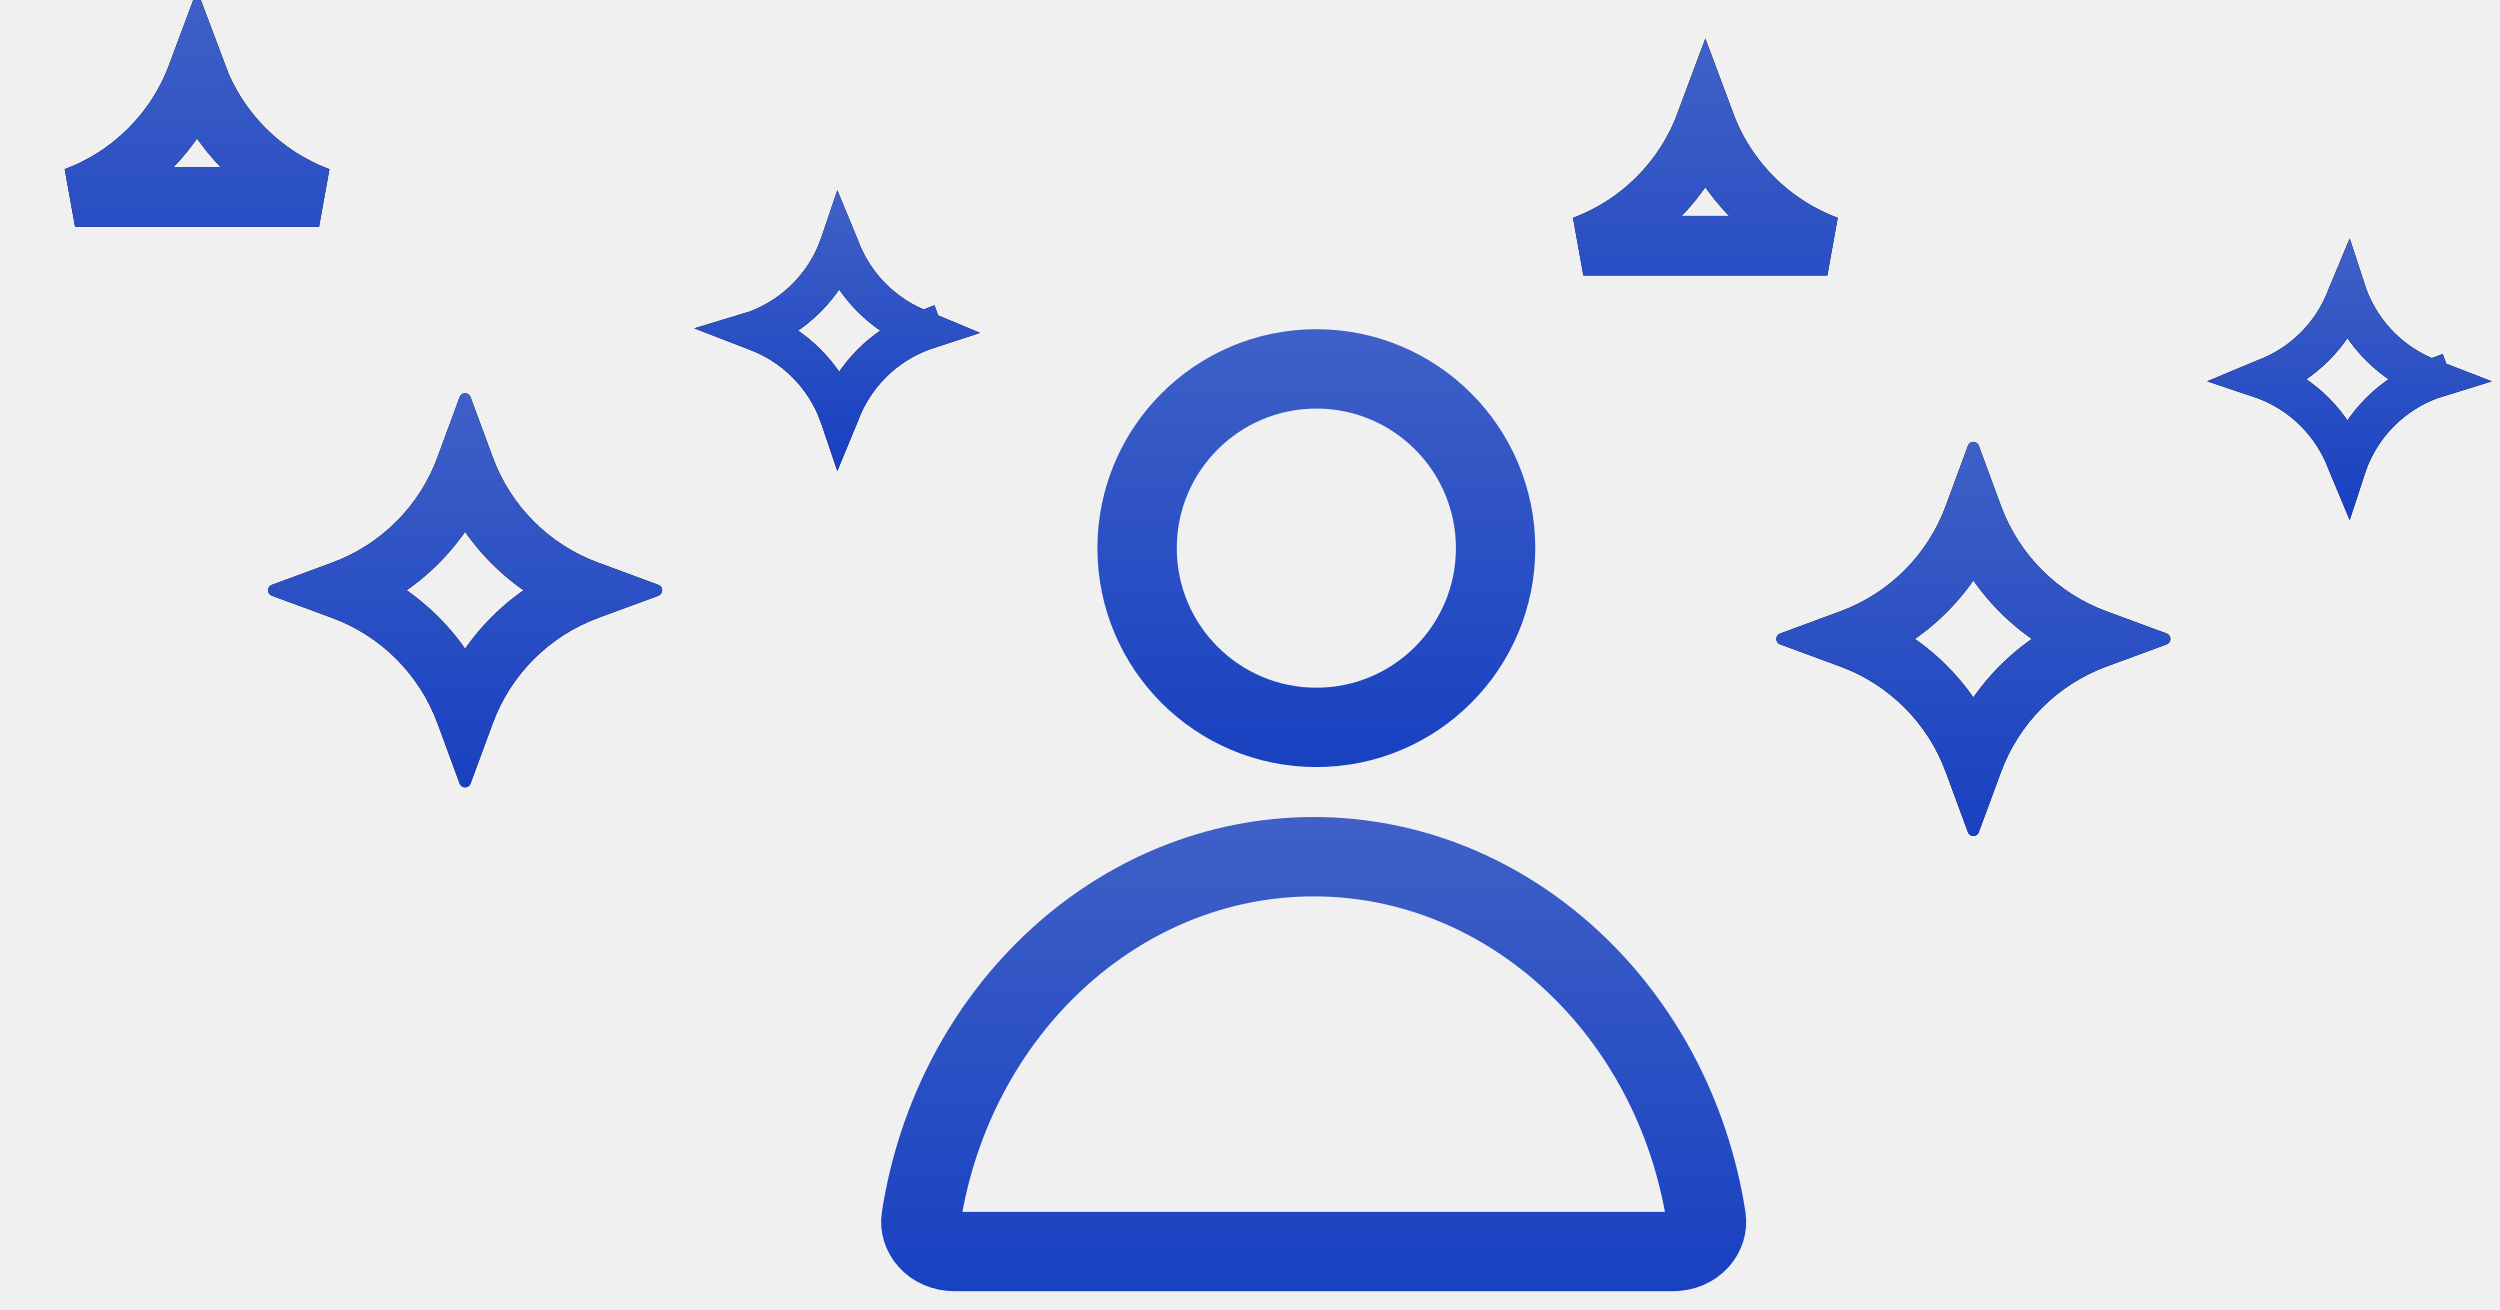
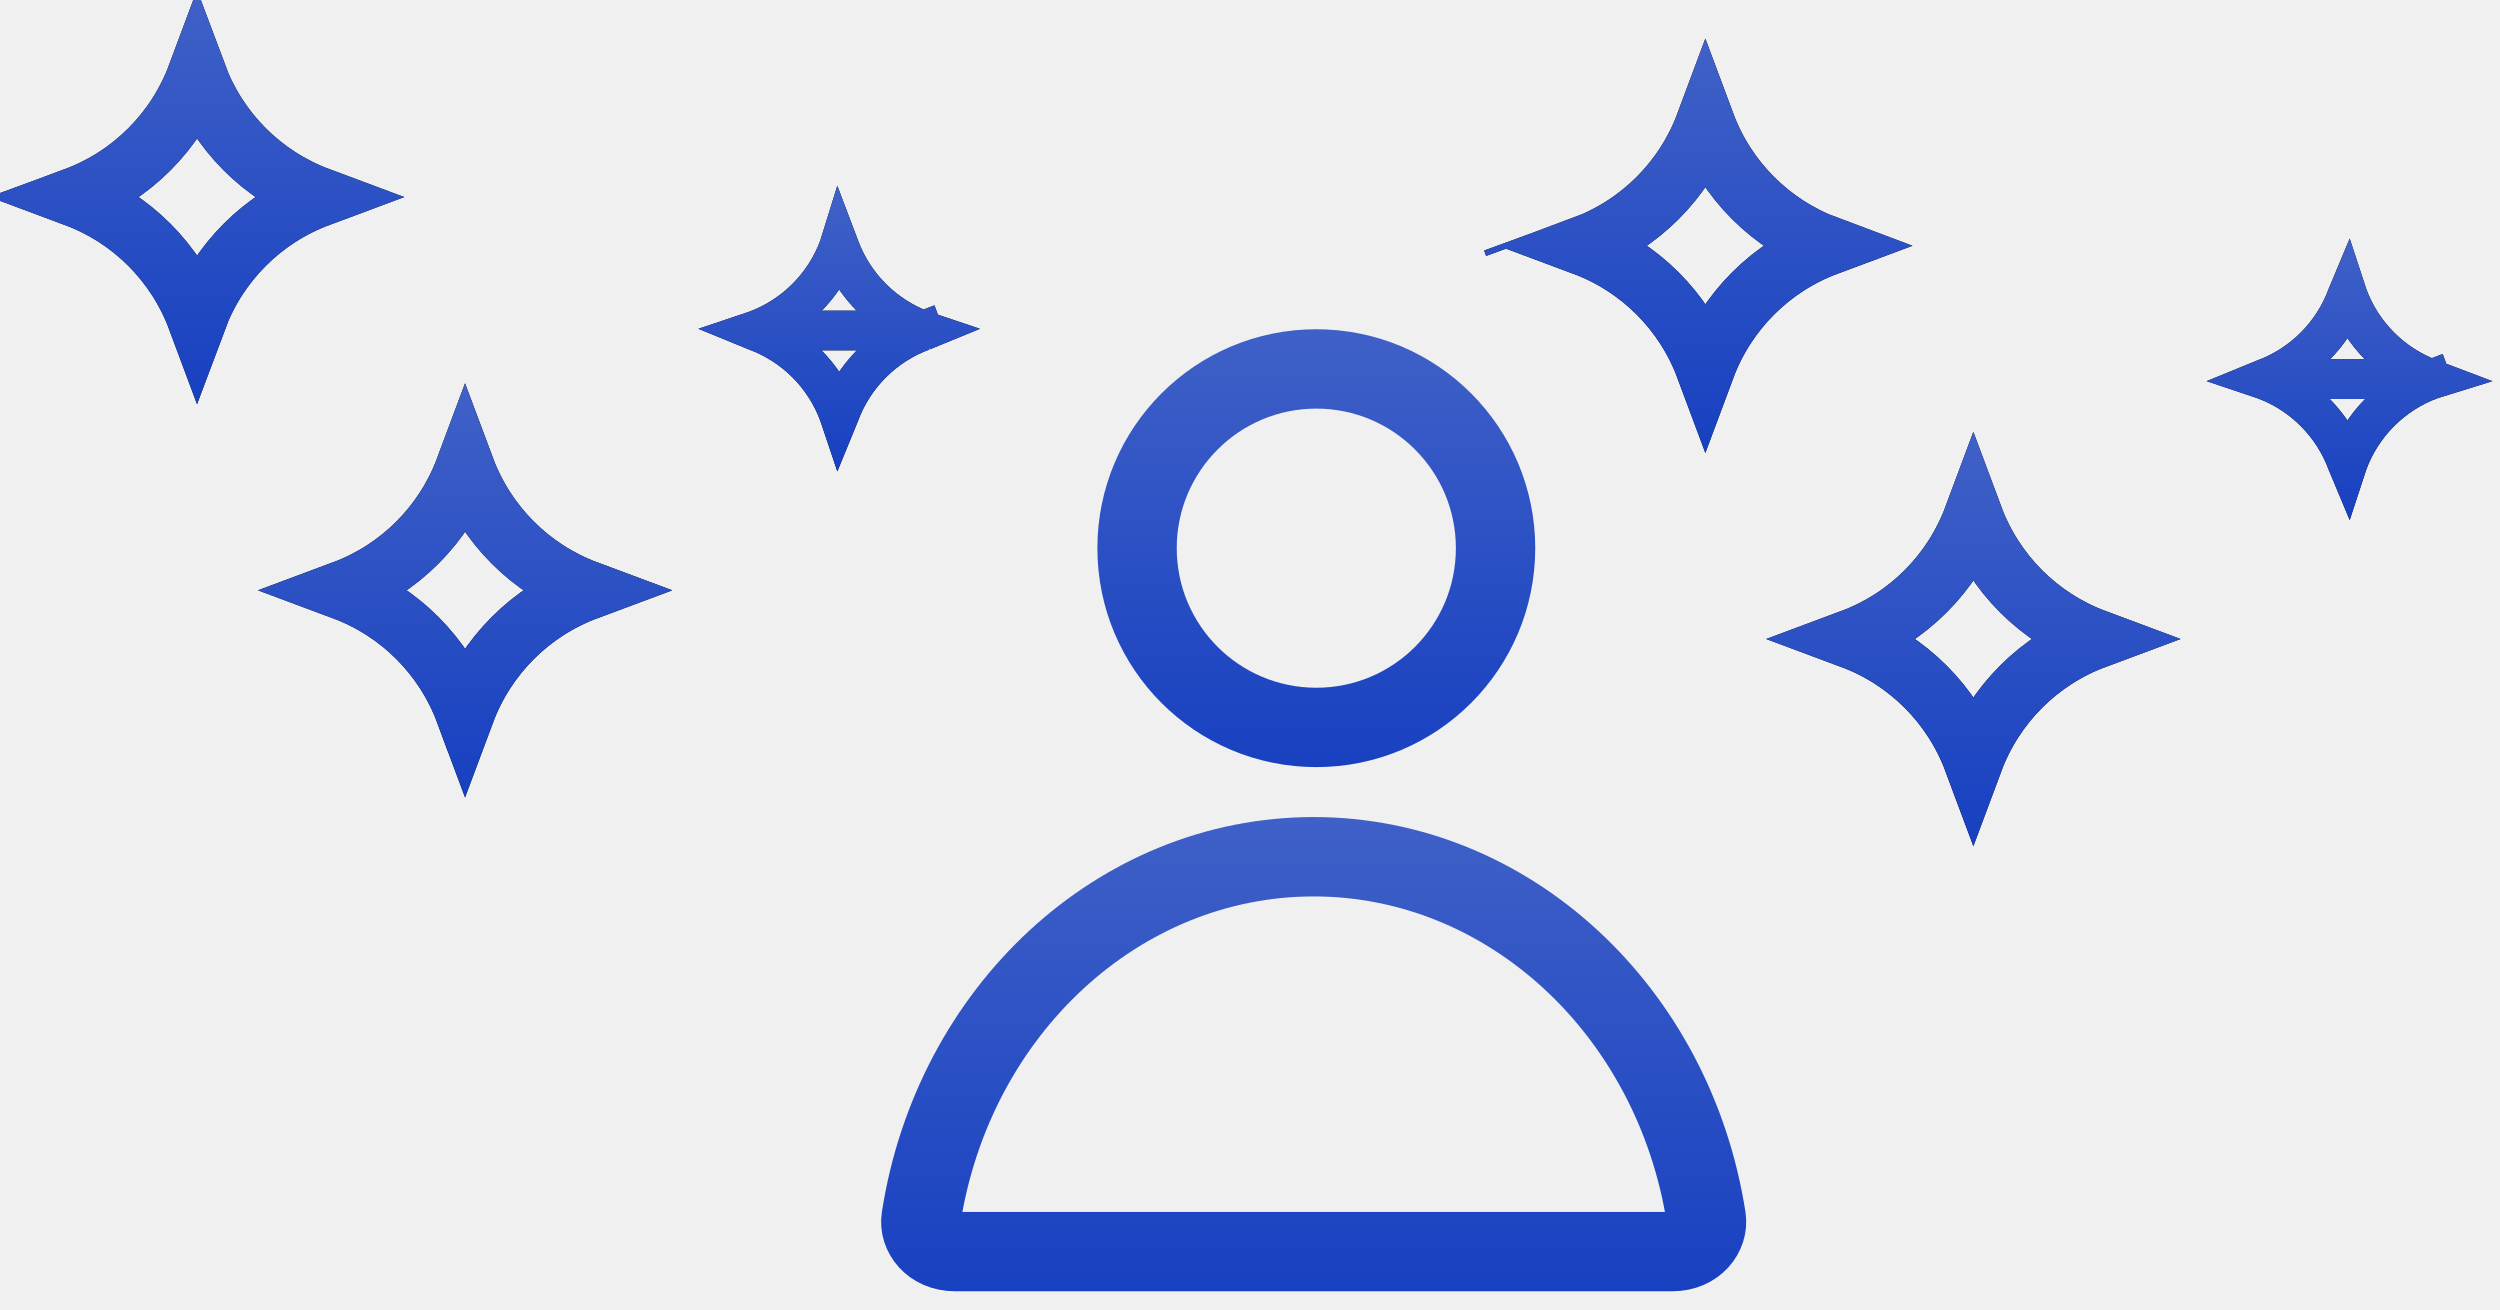
<svg xmlns="http://www.w3.org/2000/svg" width="63" height="33" viewBox="0 0 63 33" fill="none">
-   <circle cx="33.172" cy="13.813" r="4.517" stroke="url(#paint0_linear)" stroke-width="2" />
-   <path d="M23.211 30.699C24.022 25.468 28.195 21.589 33.105 21.589C38.014 21.589 42.187 25.468 42.998 30.699C43.057 31.08 42.742 31.539 42.139 31.539H24.07C23.468 31.539 23.152 31.08 23.211 30.699Z" stroke="url(#paint1_linear)" stroke-width="2" />
-   <path d="M42.975 3.118C43.505 4.54 44.627 5.662 46.049 6.192L39.901 6.192C41.323 5.662 42.445 4.54 42.975 3.118Z" stroke="black" stroke-width="1.5" />
-   <path d="M42.975 3.118C43.505 4.54 44.627 5.662 46.049 6.192L39.901 6.192C41.323 5.662 42.445 4.54 42.975 3.118Z" stroke="url(#paint2_linear)" stroke-width="1.5" />
-   <mask id="path-4-inside-1" fill="white">
-     <path d="M54.6 15.965L53.08 15.404C51.85 14.951 50.88 13.981 50.426 12.75L49.865 11.23C49.844 11.173 49.79 11.135 49.729 11.135C49.668 11.135 49.614 11.173 49.593 11.23L49.032 12.75C48.578 13.981 47.608 14.951 46.378 15.404L44.858 15.965C44.801 15.986 44.763 16.04 44.763 16.101C44.763 16.162 44.801 16.217 44.858 16.238L46.378 16.798C47.608 17.252 48.578 18.222 49.032 19.453L49.593 20.973C49.614 21.03 49.668 21.068 49.729 21.068C49.79 21.068 49.844 21.03 49.865 20.973L50.426 19.453C50.88 18.222 51.85 17.252 53.08 16.798L54.6 16.238C54.657 16.217 54.695 16.162 54.695 16.101C54.695 16.04 54.657 15.986 54.6 15.965Z" />
-   </mask>
-   <path d="M54.6 15.965L55.119 14.557L55.119 14.557L54.6 15.965ZM53.08 15.404L53.599 13.997L53.599 13.997L53.08 15.404ZM50.426 12.75L51.833 12.231L51.833 12.231L50.426 12.75ZM49.865 11.23L48.458 11.749L48.458 11.749L49.865 11.23ZM49.593 11.23L51 11.749L51 11.749L49.593 11.23ZM49.032 12.75L47.624 12.231L47.624 12.231L49.032 12.75ZM46.378 15.404L46.897 16.812L46.897 16.812L46.378 15.404ZM44.858 15.965L44.339 14.557L44.339 14.557L44.858 15.965ZM44.858 16.238L45.377 14.83L45.377 14.83L44.858 16.238ZM46.378 16.798L45.859 18.206L45.859 18.206L46.378 16.798ZM49.032 19.453L47.624 19.971L47.624 19.971L49.032 19.453ZM49.593 20.973L48.185 21.491L48.185 21.492L49.593 20.973ZM49.865 20.973L51.273 21.492L51.273 21.491L49.865 20.973ZM50.426 19.453L51.833 19.971L51.833 19.971L50.426 19.453ZM53.08 16.798L53.599 18.206L53.599 18.206L53.08 16.798ZM54.6 16.238L54.081 14.83L54.081 14.83L54.6 16.238ZM54.695 16.101H56.195H54.695ZM55.119 14.557L53.599 13.997L52.561 16.812L54.081 17.372L55.119 14.557ZM53.599 13.997C52.78 13.695 52.135 13.05 51.833 12.231L49.019 13.269C49.624 14.912 50.919 16.206 52.561 16.812L53.599 13.997ZM51.833 12.231L51.273 10.711L48.458 11.749L49.019 13.269L51.833 12.231ZM51.273 10.711C51.034 10.064 50.418 9.635 49.729 9.635V12.635C49.162 12.635 48.654 12.282 48.458 11.749L51.273 10.711ZM49.729 9.635C49.04 9.635 48.424 10.064 48.185 10.711L51 11.749C50.803 12.282 50.296 12.635 49.729 12.635V9.635ZM48.185 10.711L47.624 12.231L50.439 13.269L51 11.749L48.185 10.711ZM47.624 12.231C47.323 13.05 46.677 13.695 45.859 13.997L46.897 16.812C48.539 16.206 49.834 14.912 50.439 13.269L47.624 12.231ZM45.859 13.997L44.339 14.557L45.377 17.372L46.897 16.812L45.859 13.997ZM44.339 14.557C43.692 14.796 43.263 15.413 43.263 16.101H46.263C46.263 16.668 45.91 17.176 45.377 17.372L44.339 14.557ZM43.263 16.101C43.263 16.79 43.692 17.407 44.339 17.645L45.377 14.83C45.91 15.027 46.263 15.534 46.263 16.101H43.263ZM44.339 17.645L45.859 18.206L46.897 15.391L45.377 14.83L44.339 17.645ZM45.859 18.206C46.677 18.508 47.323 19.153 47.624 19.971L50.439 18.933C49.834 17.291 48.539 15.997 46.897 15.391L45.859 18.206ZM47.624 19.971L48.185 21.491L51 20.453L50.439 18.933L47.624 19.971ZM48.185 21.492C48.424 22.139 49.04 22.568 49.729 22.568V19.568C50.296 19.568 50.803 19.921 51 20.453L48.185 21.492ZM49.729 22.568C50.418 22.568 51.034 22.139 51.273 21.492L48.458 20.453C48.654 19.921 49.162 19.568 49.729 19.568V22.568ZM51.273 21.491L51.833 19.971L49.019 18.933L48.458 20.453L51.273 21.491ZM51.833 19.971C52.135 19.153 52.781 18.508 53.599 18.206L52.561 15.391C50.919 15.997 49.624 17.291 49.019 18.933L51.833 19.971ZM53.599 18.206L55.119 17.645L54.081 14.83L52.561 15.391L53.599 18.206ZM55.119 17.645C55.766 17.407 56.195 16.79 56.195 16.101H53.195C53.195 15.534 53.548 15.027 54.081 14.83L55.119 17.645ZM56.195 16.101C56.195 15.411 55.765 14.796 55.119 14.557L54.081 17.372C53.55 17.176 53.195 16.67 53.195 16.101H56.195Z" fill="black" mask="url(#path-4-inside-1)" />
-   <path d="M54.6 15.965L55.119 14.557L55.119 14.557L54.6 15.965ZM53.08 15.404L53.599 13.997L53.599 13.997L53.08 15.404ZM50.426 12.75L51.833 12.231L51.833 12.231L50.426 12.75ZM49.865 11.23L48.458 11.749L48.458 11.749L49.865 11.23ZM49.593 11.23L51 11.749L51 11.749L49.593 11.23ZM49.032 12.75L47.624 12.231L47.624 12.231L49.032 12.75ZM46.378 15.404L46.897 16.812L46.897 16.812L46.378 15.404ZM44.858 15.965L44.339 14.557L44.339 14.557L44.858 15.965ZM44.858 16.238L45.377 14.83L45.377 14.83L44.858 16.238ZM46.378 16.798L45.859 18.206L45.859 18.206L46.378 16.798ZM49.032 19.453L47.624 19.971L47.624 19.971L49.032 19.453ZM49.593 20.973L48.185 21.491L48.185 21.492L49.593 20.973ZM49.865 20.973L51.273 21.492L51.273 21.491L49.865 20.973ZM50.426 19.453L51.833 19.971L51.833 19.971L50.426 19.453ZM53.08 16.798L53.599 18.206L53.599 18.206L53.08 16.798ZM54.6 16.238L54.081 14.83L54.081 14.83L54.6 16.238ZM54.695 16.101H56.195H54.695ZM55.119 14.557L53.599 13.997L52.561 16.812L54.081 17.372L55.119 14.557ZM53.599 13.997C52.78 13.695 52.135 13.05 51.833 12.231L49.019 13.269C49.624 14.912 50.919 16.206 52.561 16.812L53.599 13.997ZM51.833 12.231L51.273 10.711L48.458 11.749L49.019 13.269L51.833 12.231ZM51.273 10.711C51.034 10.064 50.418 9.635 49.729 9.635V12.635C49.162 12.635 48.654 12.282 48.458 11.749L51.273 10.711ZM49.729 9.635C49.04 9.635 48.424 10.064 48.185 10.711L51 11.749C50.803 12.282 50.296 12.635 49.729 12.635V9.635ZM48.185 10.711L47.624 12.231L50.439 13.269L51 11.749L48.185 10.711ZM47.624 12.231C47.323 13.05 46.677 13.695 45.859 13.997L46.897 16.812C48.539 16.206 49.834 14.912 50.439 13.269L47.624 12.231ZM45.859 13.997L44.339 14.557L45.377 17.372L46.897 16.812L45.859 13.997ZM44.339 14.557C43.692 14.796 43.263 15.413 43.263 16.101H46.263C46.263 16.668 45.91 17.176 45.377 17.372L44.339 14.557ZM43.263 16.101C43.263 16.79 43.692 17.407 44.339 17.645L45.377 14.83C45.91 15.027 46.263 15.534 46.263 16.101H43.263ZM44.339 17.645L45.859 18.206L46.897 15.391L45.377 14.83L44.339 17.645ZM45.859 18.206C46.677 18.508 47.323 19.153 47.624 19.971L50.439 18.933C49.834 17.291 48.539 15.997 46.897 15.391L45.859 18.206ZM47.624 19.971L48.185 21.491L51 20.453L50.439 18.933L47.624 19.971ZM48.185 21.492C48.424 22.139 49.04 22.568 49.729 22.568V19.568C50.296 19.568 50.803 19.921 51 20.453L48.185 21.492ZM49.729 22.568C50.418 22.568 51.034 22.139 51.273 21.492L48.458 20.453C48.654 19.921 49.162 19.568 49.729 19.568V22.568ZM51.273 21.491L51.833 19.971L49.019 18.933L48.458 20.453L51.273 21.491ZM51.833 19.971C52.135 19.153 52.781 18.508 53.599 18.206L52.561 15.391C50.919 15.997 49.624 17.291 49.019 18.933L51.833 19.971ZM53.599 18.206L55.119 17.645L54.081 14.83L52.561 15.391L53.599 18.206ZM55.119 17.645C55.766 17.407 56.195 16.79 56.195 16.101H53.195C53.195 15.534 53.548 15.027 54.081 14.83L55.119 17.645ZM56.195 16.101C56.195 15.411 55.765 14.796 55.119 14.557L54.081 17.372C53.55 17.176 53.195 16.67 53.195 16.101H56.195Z" fill="url(#paint3_linear)" mask="url(#path-4-inside-1)" />
-   <path d="M61.26 9.553L61.26 9.553L61.273 9.558L61.26 9.562L61.433 10.031L61.26 9.562C60.287 9.921 59.52 10.688 59.16 11.662L59.16 11.662L59.156 11.674L59.151 11.662L59.151 11.662C58.792 10.689 58.025 9.921 57.051 9.562L57.051 9.562L57.039 9.558L57.051 9.553C57.051 9.553 57.051 9.553 57.051 9.553C58.025 9.194 58.792 8.427 59.151 7.453L59.151 7.453L59.156 7.441L59.16 7.453L59.16 7.453C59.52 8.427 60.287 9.194 61.26 9.553Z" stroke="black" />
-   <path d="M61.26 9.553L61.26 9.553L61.273 9.558L61.26 9.562L61.433 10.031L61.26 9.562C60.287 9.921 59.52 10.688 59.16 11.662L59.16 11.662L59.156 11.674L59.151 11.662L59.151 11.662C58.792 10.689 58.025 9.921 57.051 9.562L57.051 9.562L57.039 9.558L57.051 9.553C57.051 9.553 57.051 9.553 57.051 9.553C58.025 9.194 58.792 8.427 59.151 7.453L59.151 7.453L59.156 7.441L59.16 7.453L59.16 7.453C59.52 8.427 60.287 9.194 61.26 9.553Z" stroke="url(#paint4_linear)" />
-   <path d="M4.966 1.892C5.497 3.314 6.618 4.436 8.04 4.966L1.892 4.966C3.314 4.436 4.436 3.314 4.966 1.892Z" stroke="black" stroke-width="1.5" />
-   <path d="M4.966 1.892C5.497 3.314 6.618 4.436 8.04 4.966L1.892 4.966C3.314 4.436 4.436 3.314 4.966 1.892Z" stroke="url(#paint5_linear)" stroke-width="1.5" />
-   <mask id="path-8-inside-2" fill="white">
-     <path d="M16.592 14.739L15.072 14.178C13.841 13.725 12.871 12.755 12.418 11.524L11.857 10.004C11.836 9.947 11.781 9.909 11.721 9.909C11.66 9.909 11.605 9.947 11.584 10.004L11.024 11.524C10.57 12.755 9.6 13.725 8.369 14.178L6.849 14.739C6.792 14.76 6.754 14.814 6.754 14.875C6.754 14.936 6.792 14.991 6.849 15.012L8.37 15.572C9.6 16.026 10.57 16.996 11.024 18.227L11.584 19.747C11.605 19.804 11.66 19.842 11.721 19.842C11.781 19.842 11.836 19.804 11.857 19.747L12.418 18.227C12.871 16.996 13.841 16.026 15.072 15.572L16.592 15.012C16.649 14.991 16.687 14.936 16.687 14.875C16.687 14.814 16.649 14.76 16.592 14.739Z" />
-   </mask>
-   <path d="M16.592 14.739L17.111 13.332L17.111 13.332L16.592 14.739ZM15.072 14.178L15.591 12.771L15.591 12.771L15.072 14.178ZM12.418 11.524L13.825 11.005L13.825 11.005L12.418 11.524ZM11.857 10.004L10.45 10.523L10.45 10.523L11.857 10.004ZM11.584 10.004L12.992 10.523L12.992 10.523L11.584 10.004ZM11.024 11.524L9.616 11.005L9.616 11.005L11.024 11.524ZM8.369 14.178L8.888 15.586L8.888 15.586L8.369 14.178ZM6.849 14.739L6.33 13.332L6.33 13.332L6.849 14.739ZM6.849 15.012L7.369 13.604L7.369 13.604L6.849 15.012ZM8.37 15.572L7.85 16.98L7.85 16.98L8.37 15.572ZM11.024 18.227L9.616 18.745L9.616 18.745L11.024 18.227ZM11.584 19.747L10.177 20.265L10.177 20.265L11.584 19.747ZM11.857 19.747L13.264 20.265L13.264 20.265L11.857 19.747ZM12.418 18.227L13.825 18.745L13.825 18.745L12.418 18.227ZM15.072 15.572L15.591 16.98L15.591 16.98L15.072 15.572ZM16.592 15.012L16.073 13.604L16.073 13.604L16.592 15.012ZM16.687 14.875H18.187H16.687ZM17.111 13.332L15.591 12.771L14.553 15.586L16.073 16.146L17.111 13.332ZM15.591 12.771C14.772 12.469 14.127 11.824 13.825 11.005L11.01 12.043C11.616 13.686 12.911 14.98 14.553 15.586L15.591 12.771ZM13.825 11.005L13.264 9.485L10.45 10.523L11.01 12.043L13.825 11.005ZM13.264 9.485C13.026 8.838 12.409 8.409 11.721 8.409V11.409C11.154 11.409 10.646 11.056 10.45 10.523L13.264 9.485ZM11.721 8.409C11.032 8.409 10.415 8.838 10.177 9.485L12.992 10.523C12.795 11.056 12.287 11.409 11.721 11.409V8.409ZM10.177 9.485L9.616 11.005L12.431 12.043L12.992 10.523L10.177 9.485ZM9.616 11.005C9.314 11.824 8.669 12.469 7.85 12.771L8.888 15.586C10.531 14.98 11.825 13.685 12.431 12.043L9.616 11.005ZM7.85 12.771L6.33 13.332L7.368 16.146L8.888 15.586L7.85 12.771ZM6.33 13.332C5.683 13.57 5.254 14.187 5.254 14.875H8.254C8.254 15.442 7.901 15.95 7.369 16.146L6.33 13.332ZM5.254 14.875C5.254 15.564 5.683 16.18 6.33 16.419L7.369 13.604C7.901 13.801 8.254 14.308 8.254 14.875H5.254ZM6.33 16.419L7.85 16.98L8.889 14.165L7.369 13.604L6.33 16.419ZM7.85 16.98C8.669 17.282 9.314 17.927 9.616 18.745L12.431 17.707C11.825 16.065 10.531 14.771 8.889 14.165L7.85 16.98ZM9.616 18.745L10.177 20.265L12.992 19.227L12.431 17.707L9.616 18.745ZM10.177 20.265C10.415 20.913 11.032 21.342 11.721 21.342V18.342C12.287 18.342 12.795 18.695 12.992 19.227L10.177 20.265ZM11.721 21.342C12.409 21.342 13.026 20.913 13.264 20.265L10.45 19.227C10.646 18.695 11.154 18.342 11.721 18.342V21.342ZM13.264 20.265L13.825 18.745L11.01 17.707L10.45 19.227L13.264 20.265ZM13.825 18.745C14.127 17.927 14.772 17.282 15.591 16.98L14.553 14.165C12.91 14.771 11.616 16.065 11.01 17.707L13.825 18.745ZM15.591 16.98L17.111 16.419L16.073 13.604L14.553 14.165L15.591 16.98ZM17.111 16.419C17.758 16.18 18.187 15.564 18.187 14.875H15.187C15.187 14.308 15.54 13.801 16.073 13.604L17.111 16.419ZM18.187 14.875C18.187 14.185 17.756 13.57 17.111 13.332L16.073 16.146C15.541 15.95 15.187 15.444 15.187 14.875H18.187Z" fill="black" mask="url(#path-8-inside-2)" />
-   <path d="M16.592 14.739L17.111 13.332L17.111 13.332L16.592 14.739ZM15.072 14.178L15.591 12.771L15.591 12.771L15.072 14.178ZM12.418 11.524L13.825 11.005L13.825 11.005L12.418 11.524ZM11.857 10.004L10.45 10.523L10.45 10.523L11.857 10.004ZM11.584 10.004L12.992 10.523L12.992 10.523L11.584 10.004ZM11.024 11.524L9.616 11.005L9.616 11.005L11.024 11.524ZM8.369 14.178L8.888 15.586L8.888 15.586L8.369 14.178ZM6.849 14.739L6.33 13.332L6.33 13.332L6.849 14.739ZM6.849 15.012L7.369 13.604L7.369 13.604L6.849 15.012ZM8.37 15.572L7.85 16.98L7.85 16.98L8.37 15.572ZM11.024 18.227L9.616 18.745L9.616 18.745L11.024 18.227ZM11.584 19.747L10.177 20.265L10.177 20.265L11.584 19.747ZM11.857 19.747L13.264 20.265L13.264 20.265L11.857 19.747ZM12.418 18.227L13.825 18.745L13.825 18.745L12.418 18.227ZM15.072 15.572L15.591 16.98L15.591 16.98L15.072 15.572ZM16.592 15.012L16.073 13.604L16.073 13.604L16.592 15.012ZM16.687 14.875H18.187H16.687ZM17.111 13.332L15.591 12.771L14.553 15.586L16.073 16.146L17.111 13.332ZM15.591 12.771C14.772 12.469 14.127 11.824 13.825 11.005L11.01 12.043C11.616 13.686 12.911 14.98 14.553 15.586L15.591 12.771ZM13.825 11.005L13.264 9.485L10.45 10.523L11.01 12.043L13.825 11.005ZM13.264 9.485C13.026 8.838 12.409 8.409 11.721 8.409V11.409C11.154 11.409 10.646 11.056 10.45 10.523L13.264 9.485ZM11.721 8.409C11.032 8.409 10.415 8.838 10.177 9.485L12.992 10.523C12.795 11.056 12.287 11.409 11.721 11.409V8.409ZM10.177 9.485L9.616 11.005L12.431 12.043L12.992 10.523L10.177 9.485ZM9.616 11.005C9.314 11.824 8.669 12.469 7.85 12.771L8.888 15.586C10.531 14.98 11.825 13.685 12.431 12.043L9.616 11.005ZM7.85 12.771L6.33 13.332L7.368 16.146L8.888 15.586L7.85 12.771ZM6.33 13.332C5.683 13.57 5.254 14.187 5.254 14.875H8.254C8.254 15.442 7.901 15.95 7.369 16.146L6.33 13.332ZM5.254 14.875C5.254 15.564 5.683 16.18 6.33 16.419L7.369 13.604C7.901 13.801 8.254 14.308 8.254 14.875H5.254ZM6.33 16.419L7.85 16.98L8.889 14.165L7.369 13.604L6.33 16.419ZM7.85 16.98C8.669 17.282 9.314 17.927 9.616 18.745L12.431 17.707C11.825 16.065 10.531 14.771 8.889 14.165L7.85 16.98ZM9.616 18.745L10.177 20.265L12.992 19.227L12.431 17.707L9.616 18.745ZM10.177 20.265C10.415 20.913 11.032 21.342 11.721 21.342V18.342C12.287 18.342 12.795 18.695 12.992 19.227L10.177 20.265ZM11.721 21.342C12.409 21.342 13.026 20.913 13.264 20.265L10.45 19.227C10.646 18.695 11.154 18.342 11.721 18.342V21.342ZM13.264 20.265L13.825 18.745L11.01 17.707L10.45 19.227L13.264 20.265ZM13.825 18.745C14.127 17.927 14.772 17.282 15.591 16.98L14.553 14.165C12.91 14.771 11.616 16.065 11.01 17.707L13.825 18.745ZM15.591 16.98L17.111 16.419L16.073 13.604L14.553 14.165L15.591 16.98ZM17.111 16.419C17.758 16.18 18.187 15.564 18.187 14.875H15.187C15.187 14.308 15.54 13.801 16.073 13.604L17.111 16.419ZM18.187 14.875C18.187 14.185 17.756 13.57 17.111 13.332L16.073 16.146C15.541 15.95 15.187 15.444 15.187 14.875H18.187Z" fill="url(#paint6_linear)" mask="url(#path-8-inside-2)" />
-   <path d="M23.252 8.327L23.252 8.327L23.264 8.332L23.252 8.336L23.424 8.805L23.252 8.336C22.278 8.695 21.511 9.462 21.152 10.436L21.152 10.436L21.147 10.448L21.143 10.436L21.142 10.436C20.784 9.463 20.016 8.695 19.043 8.336L19.043 8.336L19.03 8.331L19.043 8.327C19.043 8.327 19.043 8.327 19.043 8.327C20.016 7.968 20.784 7.201 21.142 6.227L21.143 6.227L21.147 6.215L21.152 6.227L21.152 6.227C21.511 7.201 22.278 7.968 23.252 8.327Z" stroke="black" />
-   <path d="M23.252 8.327L23.252 8.327L23.264 8.332L23.252 8.336L23.424 8.805L23.252 8.336C22.278 8.695 21.511 9.462 21.152 10.436L21.152 10.436L21.147 10.448L21.143 10.436L21.142 10.436C20.784 9.463 20.016 8.695 19.043 8.336L19.043 8.336L19.03 8.331L19.043 8.327C19.043 8.327 19.043 8.327 19.043 8.327C20.016 7.968 20.784 7.201 21.142 6.227L21.143 6.227L21.147 6.215L21.152 6.227L21.152 6.227C21.511 7.201 22.278 7.968 23.252 8.327Z" stroke="url(#paint7_linear)" />
+   <circle cx="33.171" cy="13.814" r="4.517" stroke="url(#paint0_linear)" stroke-width="2" />
+   <path d="M23.211 30.7C24.021 25.469 28.195 21.59 33.104 21.59C38.013 21.59 42.187 25.469 42.998 30.7C43.057 31.081 42.741 31.54 42.139 31.54H24.07C23.467 31.54 23.152 31.081 23.211 30.7Z" stroke="url(#paint1_linear)" stroke-width="2" />
+   <path d="M39.901 6.193C41.323 5.662 42.445 4.541 42.975 3.119C43.505 4.541 44.627 5.662 46.049 6.193C44.627 6.723 43.505 7.845 42.975 9.267C42.445 7.844 41.323 6.723 39.901 6.193ZM38.104 6.056L38.154 6.193L38.104 6.056Z" stroke="black" stroke-width="1.5" />
+   <path d="M39.901 6.193C41.323 5.662 42.445 4.541 42.975 3.119C43.505 4.541 44.627 5.662 46.049 6.193C44.627 6.723 43.505 7.845 42.975 9.267C42.445 7.844 41.323 6.723 39.901 6.193ZM38.104 6.056L38.154 6.193L38.104 6.056Z" stroke="url(#paint2_linear)" stroke-width="1.5" />
+   <path d="M49.729 19.177C49.199 17.755 48.077 16.633 46.655 16.103C48.077 15.573 49.199 14.451 49.729 13.029C50.259 14.451 51.381 15.573 52.803 16.103C51.381 16.633 50.259 17.755 49.729 19.177ZM49.72 19.2L49.032 19.454L49.72 19.2Z" stroke="black" stroke-width="1.5" />
+   <path d="M49.729 19.177C49.199 17.755 48.077 16.633 46.655 16.103C48.077 15.573 49.199 14.451 49.729 13.029C50.259 14.451 51.381 15.573 52.803 16.103C51.381 16.633 50.259 17.755 49.729 19.177ZM49.72 19.2L49.032 19.454L49.72 19.2Z" stroke="url(#paint3_linear)" stroke-width="1.5" />
+   <path d="M61.26 9.554L61.26 9.554C60.287 9.195 59.519 8.428 59.16 7.454L59.16 7.454L59.156 7.442L59.151 7.454L59.151 7.454C58.792 8.428 58.025 9.195 57.051 9.554L61.26 9.554ZM61.26 9.554L61.273 9.559L61.26 9.563L61.422 10.001L61.26 9.563C60.287 9.922 59.519 10.69 59.16 11.663L59.16 11.663L59.156 11.675L59.151 11.663L59.151 11.663C58.792 10.69 58.025 9.922 57.051 9.563L57.051 9.563L57.039 9.559L57.051 9.554L61.26 9.554Z" stroke="black" />
+   <path d="M61.26 9.554L61.26 9.554C60.287 9.195 59.519 8.428 59.16 7.454L59.16 7.454L59.156 7.442L59.151 7.454L59.151 7.454C58.792 8.428 58.025 9.195 57.051 9.554L61.26 9.554ZM61.26 9.554L61.273 9.559L61.26 9.563L61.422 10.001L61.26 9.563C60.287 9.922 59.519 10.69 59.16 11.663L59.16 11.663L59.156 11.675L59.151 11.663L59.151 11.663C58.792 10.69 58.025 9.922 57.051 9.563L57.051 9.563L57.039 9.559L57.051 9.554L61.26 9.554Z" stroke="url(#paint4_linear)" />
+   <path d="M1.892 4.966C3.314 4.436 4.436 3.314 4.966 1.892C5.497 3.314 6.618 4.436 8.04 4.966C6.618 5.496 5.497 6.618 4.966 8.04C4.436 6.618 3.314 5.496 1.892 4.966ZM0.095 4.83L0.145 4.966L0.095 4.83Z" stroke="black" stroke-width="1.5" />
+   <path d="M1.892 4.966C3.314 4.436 4.436 3.314 4.966 1.892C5.497 3.314 6.618 4.436 8.04 4.966C6.618 5.496 5.497 6.618 4.966 8.04C4.436 6.618 3.314 5.496 1.892 4.966ZM0.095 4.83L0.145 4.966L0.095 4.83Z" stroke="url(#paint5_linear)" stroke-width="1.5" />
+   <path d="M11.72 17.95C11.19 16.528 10.069 15.406 8.647 14.876C10.069 14.346 11.19 13.225 11.72 11.803C12.251 13.224 13.372 14.346 14.794 14.876C13.372 15.406 12.251 16.528 11.72 17.95ZM11.712 17.974L11.023 18.227L11.712 17.974Z" stroke="black" stroke-width="1.5" />
+   <path d="M11.72 17.95C11.19 16.528 10.069 15.406 8.647 14.876C10.069 14.346 11.19 13.225 11.72 11.803C12.251 13.224 13.372 14.346 14.794 14.876C13.372 15.406 12.251 16.528 11.72 17.95ZM11.712 17.974L11.023 18.227L11.712 17.974Z" stroke="url(#paint6_linear)" stroke-width="1.5" />
+   <path d="M23.252 8.328L23.252 8.328C22.278 7.968 21.511 7.201 21.152 6.228L21.152 6.228L21.147 6.215L21.143 6.228L21.143 6.228C20.784 7.201 20.016 7.968 19.043 8.328L23.252 8.328ZM23.252 8.328L23.264 8.332L23.252 8.337L23.413 8.774L23.252 8.337C22.278 8.696 21.511 9.463 21.152 10.437L21.152 10.437L21.147 10.449L21.143 10.437L21.143 10.437C20.784 9.463 20.016 8.696 19.043 8.337L19.043 8.337L19.031 8.332L19.043 8.328L23.252 8.328Z" stroke="black" />
+   <path d="M23.252 8.328L23.252 8.328C22.278 7.968 21.511 7.201 21.152 6.228L21.152 6.228L21.147 6.215L21.143 6.228L21.143 6.228C20.784 7.201 20.016 7.968 19.043 8.328L23.252 8.328ZM23.252 8.328L23.264 8.332L23.252 8.337L23.413 8.774L23.252 8.337C22.278 8.696 21.511 9.463 21.152 10.437L21.152 10.437L21.147 10.449L21.143 10.437L21.143 10.437C20.784 9.463 20.016 8.696 19.043 8.337L19.043 8.337L19.031 8.332L19.043 8.328L23.252 8.328Z" stroke="url(#paint7_linear)" />
  <defs>
-     <linearGradient id="paint0_linear" x1="33.172" y1="8.295" x2="33.172" y2="19.33" gradientUnits="userSpaceOnUse">
+     <linearGradient id="paint0_linear" x1="33.171" y1="8.297" x2="33.171" y2="19.332" gradientUnits="userSpaceOnUse">
      <stop stop-color="#3F60C7" />
      <stop offset="1" stop-color="#1841C1" />
    </linearGradient>
-     <linearGradient id="paint1_linear" x1="33.105" y1="20.589" x2="33.105" y2="32.539" gradientUnits="userSpaceOnUse">
+     <linearGradient id="paint1_linear" x1="33.104" y1="20.59" x2="33.104" y2="32.54" gradientUnits="userSpaceOnUse">
      <stop stop-color="#3F60C7" />
      <stop offset="1" stop-color="#1841C1" />
    </linearGradient>
-     <linearGradient id="paint2_linear" x1="42.975" y1="1.226" x2="42.975" y2="11.159" gradientUnits="userSpaceOnUse">
+     <linearGradient id="paint2_linear" x1="42.975" y1="1.227" x2="42.975" y2="11.159" gradientUnits="userSpaceOnUse">
      <stop stop-color="#3F60C7" />
      <stop offset="1" stop-color="#1841C1" />
    </linearGradient>
-     <linearGradient id="paint3_linear" x1="49.729" y1="11.135" x2="49.729" y2="21.068" gradientUnits="userSpaceOnUse">
+     <linearGradient id="paint3_linear" x1="49.729" y1="11.137" x2="49.729" y2="21.069" gradientUnits="userSpaceOnUse">
      <stop stop-color="#3F60C7" />
      <stop offset="1" stop-color="#1841C1" />
    </linearGradient>
-     <linearGradient id="paint4_linear" x1="59.156" y1="6.183" x2="59.156" y2="12.933" gradientUnits="userSpaceOnUse">
+     <linearGradient id="paint4_linear" x1="59.156" y1="6.184" x2="59.156" y2="12.934" gradientUnits="userSpaceOnUse">
      <stop stop-color="#3F60C7" />
      <stop offset="1" stop-color="#1841C1" />
    </linearGradient>
    <linearGradient id="paint5_linear" x1="4.966" y1="0" x2="4.966" y2="9.932" gradientUnits="userSpaceOnUse">
      <stop stop-color="#3F60C7" />
      <stop offset="1" stop-color="#1841C1" />
    </linearGradient>
-     <linearGradient id="paint6_linear" x1="11.721" y1="9.909" x2="11.721" y2="19.842" gradientUnits="userSpaceOnUse">
+     <linearGradient id="paint6_linear" x1="11.72" y1="9.91" x2="11.72" y2="19.843" gradientUnits="userSpaceOnUse">
      <stop stop-color="#3F60C7" />
      <stop offset="1" stop-color="#1841C1" />
    </linearGradient>
-     <linearGradient id="paint7_linear" x1="21.147" y1="4.956" x2="21.147" y2="11.707" gradientUnits="userSpaceOnUse">
+     <linearGradient id="paint7_linear" x1="21.147" y1="4.957" x2="21.147" y2="11.707" gradientUnits="userSpaceOnUse">
      <stop stop-color="#3F60C7" />
      <stop offset="1" stop-color="#1841C1" />
    </linearGradient>
  </defs>
</svg>
